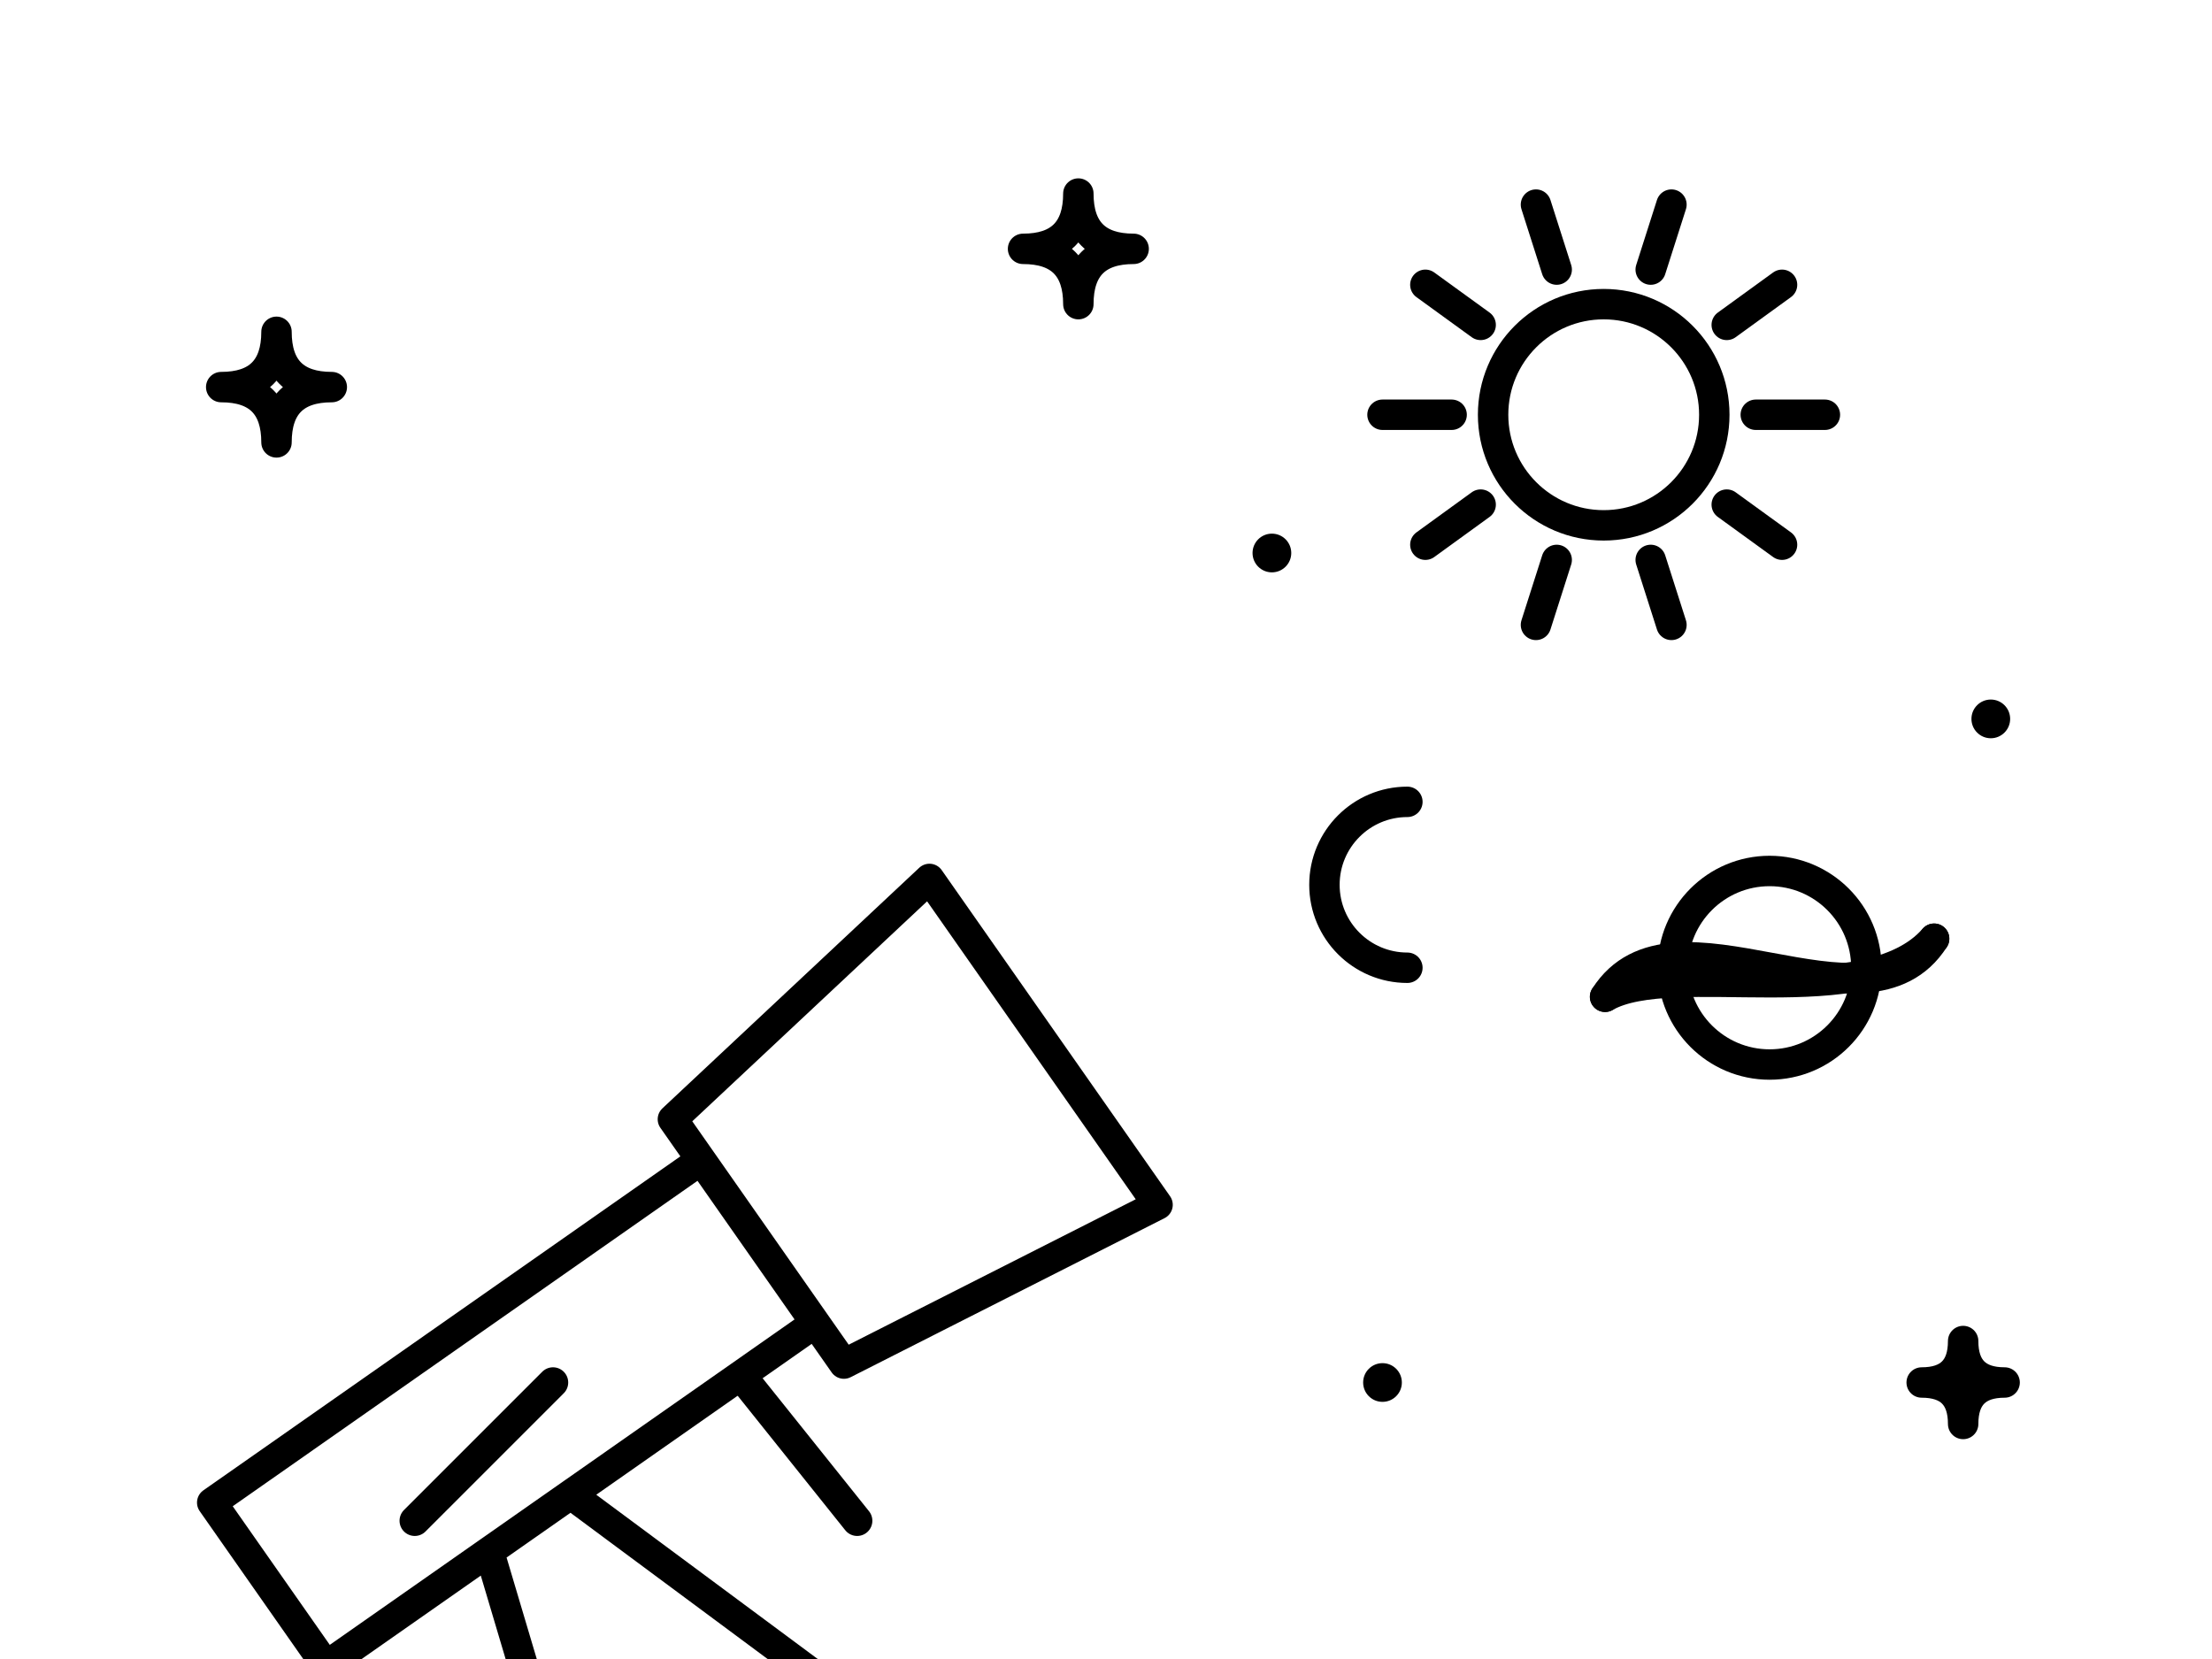
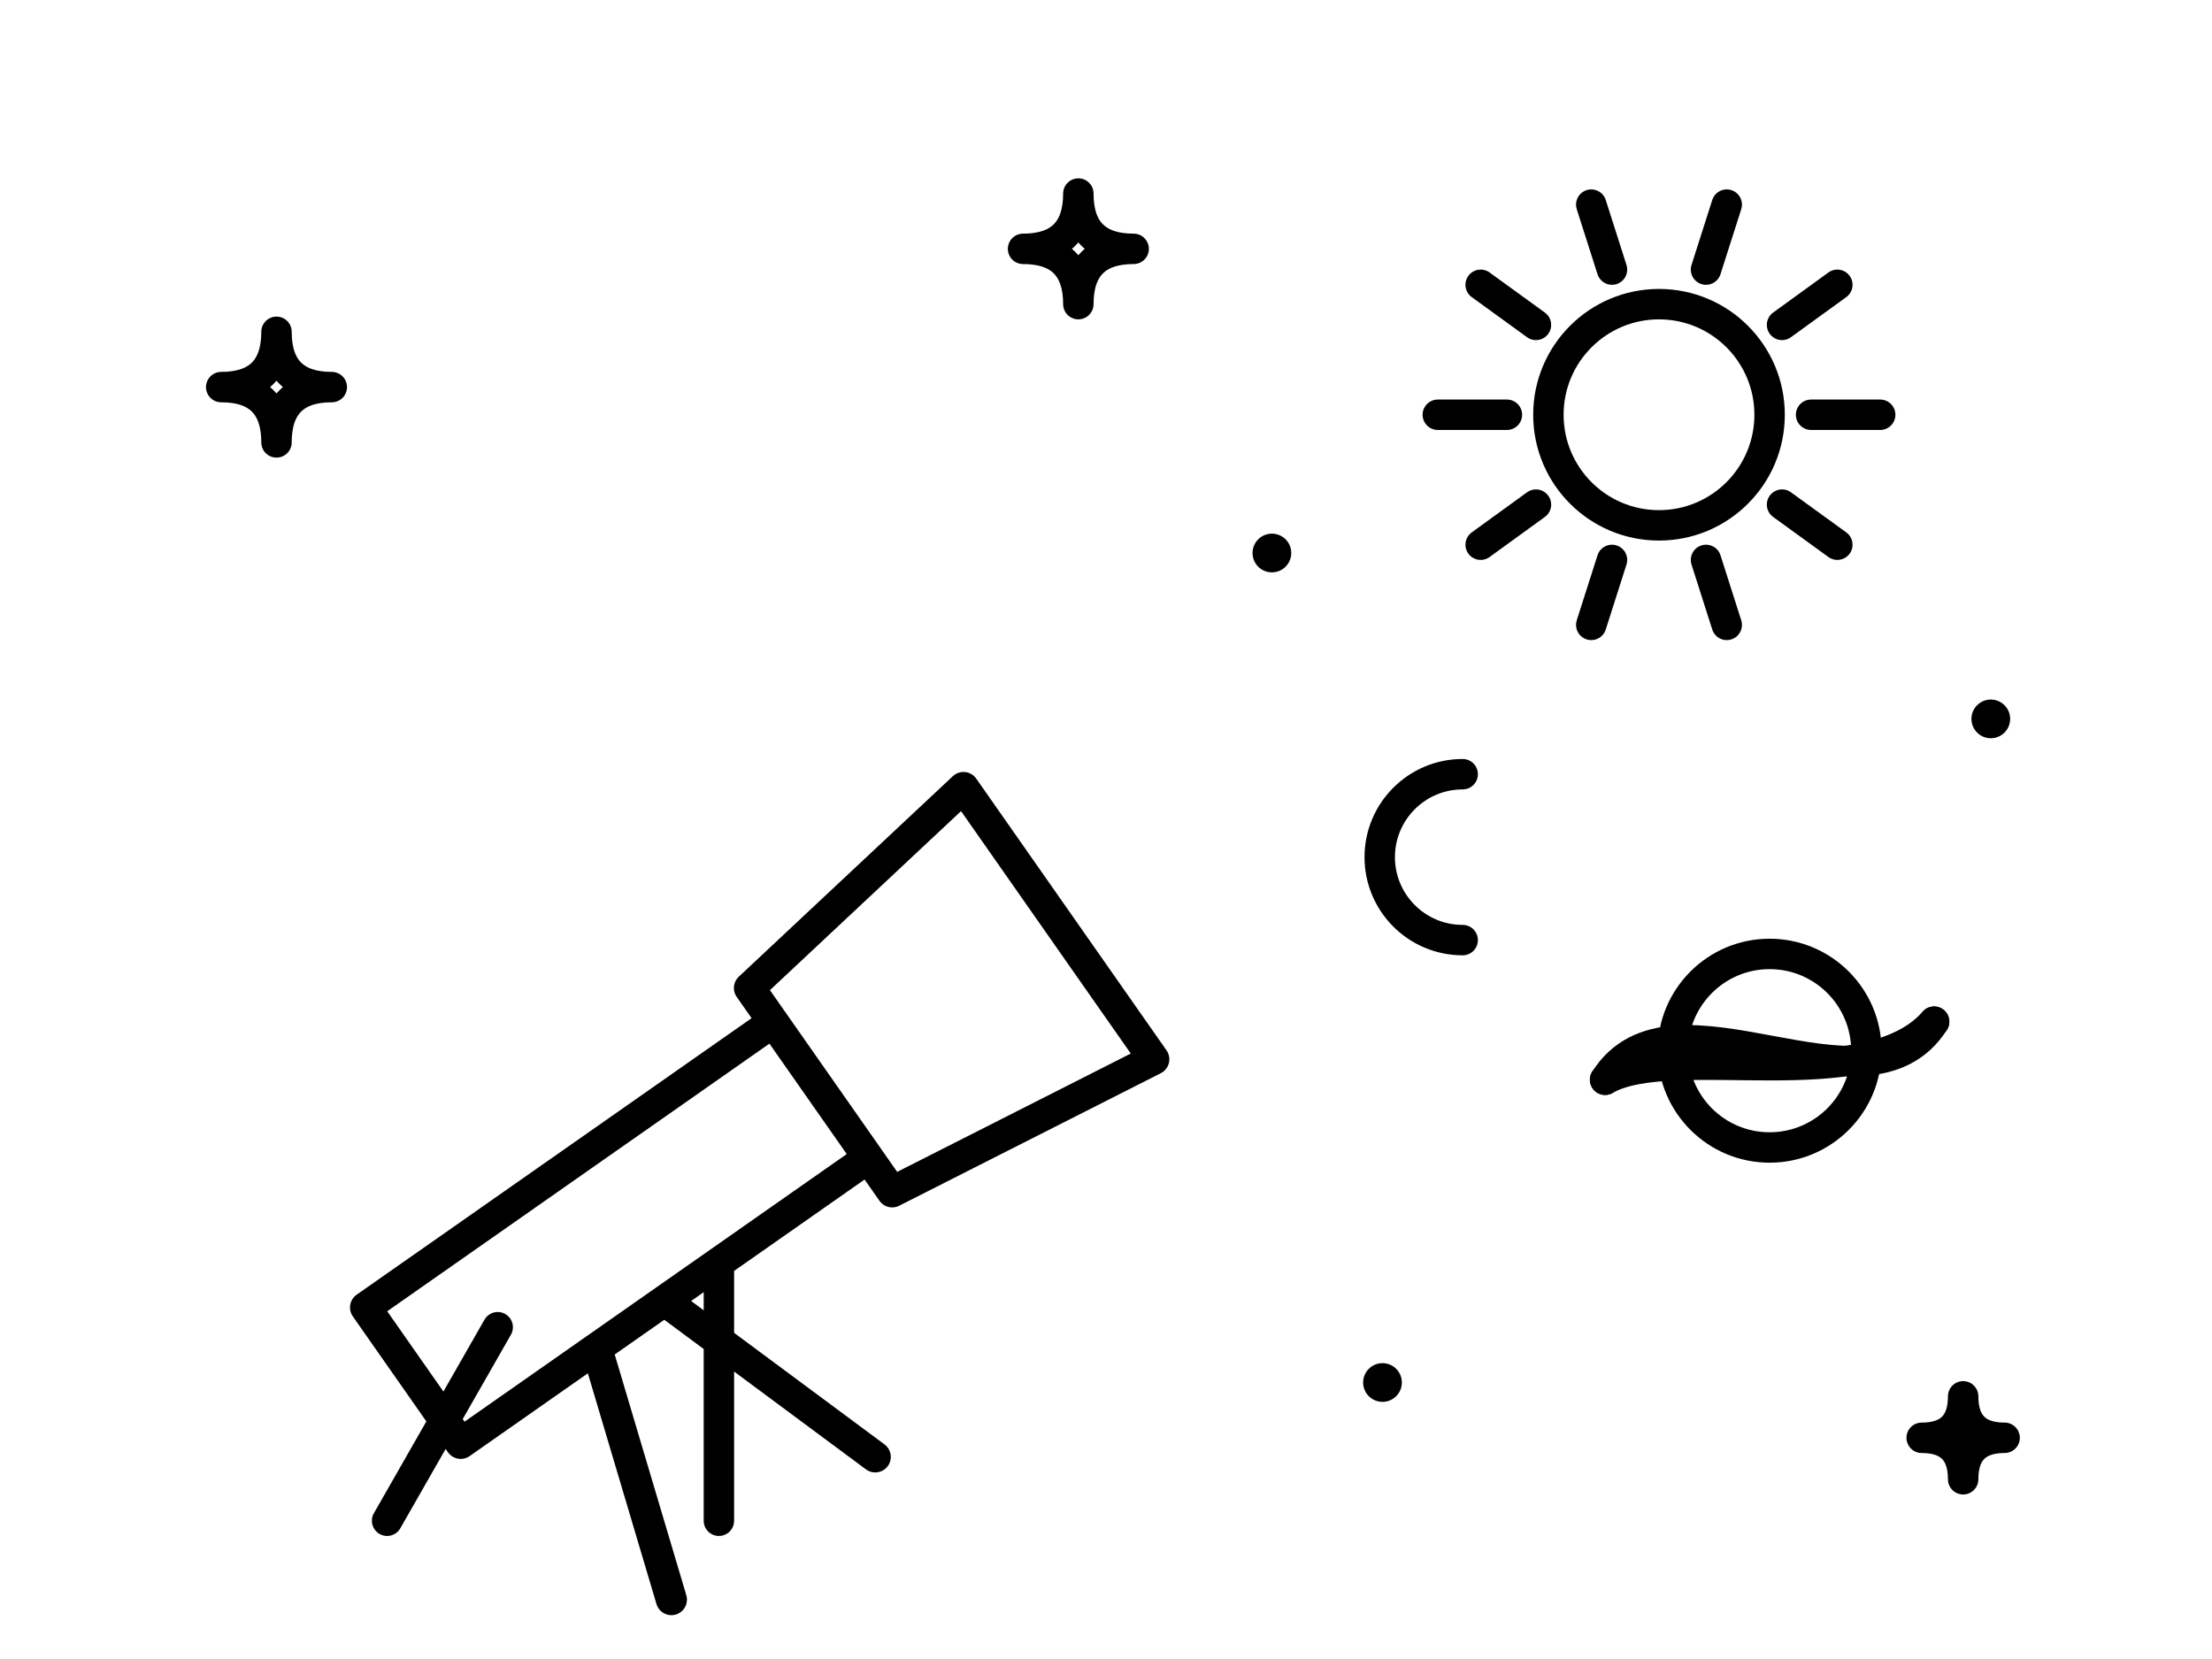
<svg xmlns="http://www.w3.org/2000/svg" viewBox="0 0 160 120" fill="none" stroke="#000" stroke-width="2.2" stroke-linecap="round" stroke-linejoin="round">
-   <g transform="translate(46 96) rotate(-35) scale(1.8 1.8)" stroke-width="1.2">
+   <g transform="translate(52 84) rotate(-35) scale(1.5 1.5)" stroke-width="1.5">
    <path d="M-18,-4 L6,-4 L6,4 L-18,4 Z M6,-6 L20,-8 L20,8 L6,6 Z M-10,4 L-14,16 M-6,4 L-2,16" />
  </g>
-   <circle cx="116" cy="30" r="8" />
-   <path d="M127,30 L132,30 M124.9,36.5 L128.9,39.4 M119.4,40.5 L120.9,45.2 M112.6,40.5 L111.1,45.2 M107.1,36.5 L103.1,39.4 M105,30 L100,30 M107.1,23.5 L103.1,20.6 M112.6,19.5 L111.1,14.8 M119.4,19.5 L120.9,14.8 M124.9,23.5 L128.9,20.6" />
-   <circle cx="128" cy="70" r="7" />
-   <path d="M116.1,72.1 C121,64.4 135,75.6 139.9,67.9" />
-   <path d="M139.9,67.9 C135,73.5 121,69.3 116.1,72.1" />
-   <path d="M101.8,58 A6,6 0 1 0 101.8,70 A4.5,4.5 0 0 1 101.8,58 Z" />
+   <circle cx="120" cy="30" r="8" />
+   <path d="M131,30 L136,30 M128.9,36.5 L132.9,39.4 M123.4,40.5 L124.9,45.2 M116.6,40.5 L115.1,45.2 M111.1,36.5 L107.1,39.4 M109,30 L104,30 M111.1,23.5 L107.1,20.6 M116.6,19.5 L115.1,14.8 M123.4,19.5 L124.9,14.8 M128.9,23.5 L132.9,20.6" />
+   <circle cx="128" cy="76" r="7" />
+   <path d="M116.1,78.1 C121,70.4 135,81.6 139.9,73.9" />
+   <path d="M139.9,73.9 C135,79.5 121,75.3 116.1,78.1" />
+   <path d="M105.8,56 A6,6 0 1 0 105.8,68 A4.5,4.5 0 0 1 105.8,56 Z" />
  <path d="M20,24 Q20,28 24,28 Q20,28 20,32 Q20,28 16,28 Q20,28 20,24" />
  <path d="M78,14 Q78,18 82,18 Q78,18 78,22 Q78,18 74,18 Q78,18 78,14" />
-   <path d="M142,97 Q142,100 145,100 Q142,100 142,103 Q142,100 139,100 Q142,100 142,97" />
-   <path d="M30,110 L40,100 M62,110 L54,100" />
+   <path d="M142,101 Q142,104 145,104 Q142,104 142,107 Q142,104 139,104 Q142,104 142,101" />
+   <path d="M36,96 L28,110 M52,92 L52,110" />
  <circle cx="92" cy="40" r="1.4" fill="#000" stroke="none" />
  <circle cx="144" cy="52" r="1.4" fill="#000" stroke="none" />
  <circle cx="100" cy="100" r="1.4" fill="#000" stroke="none" />
</svg>
